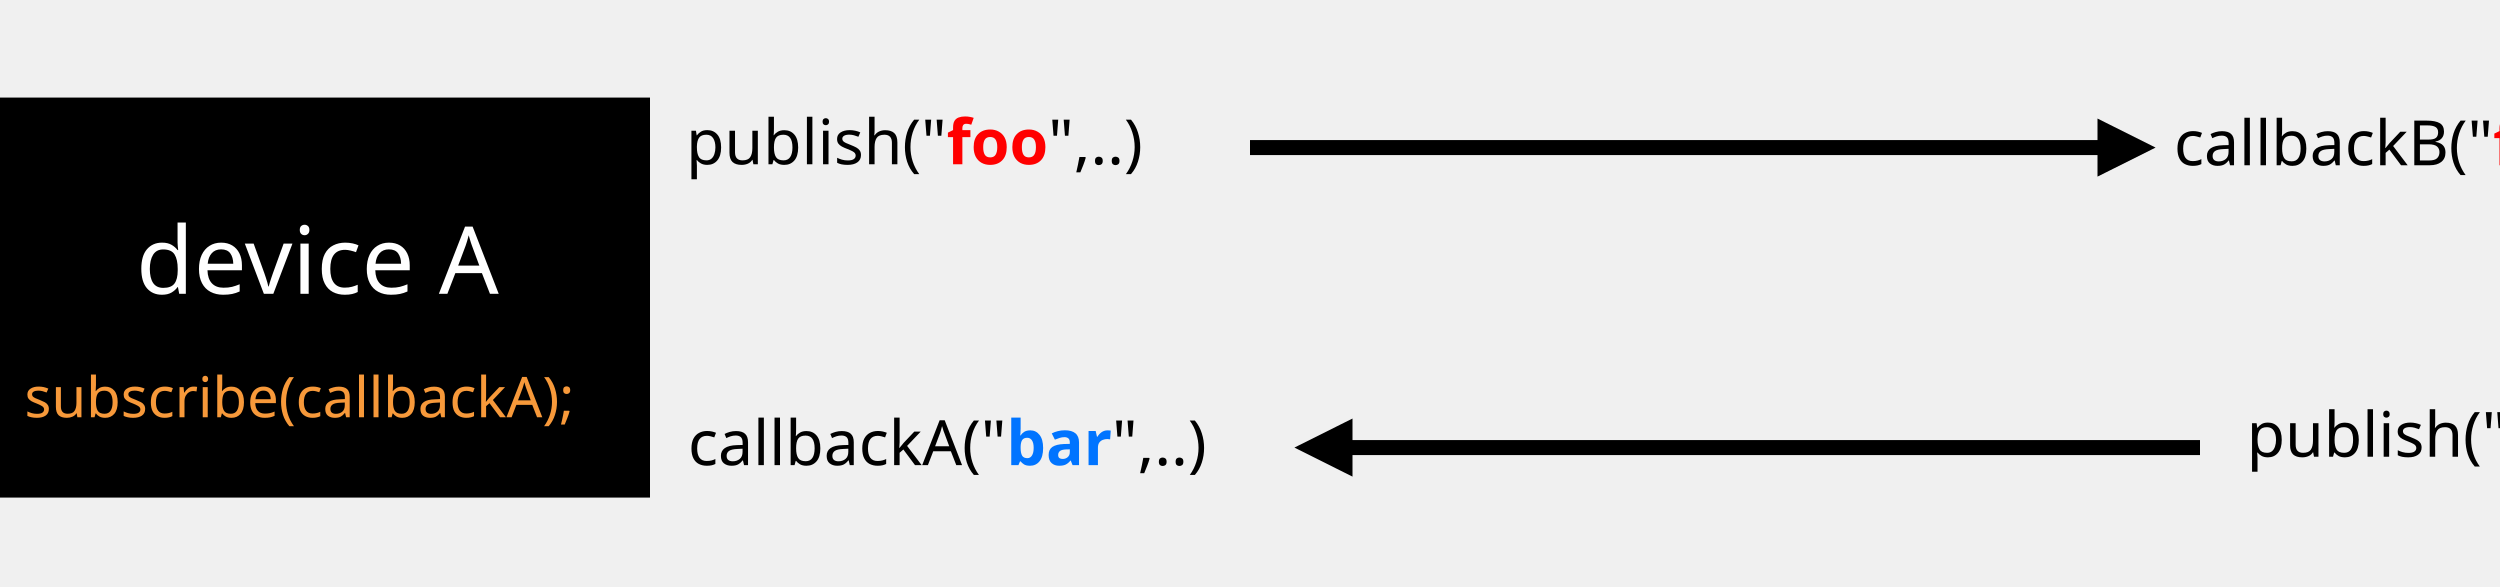
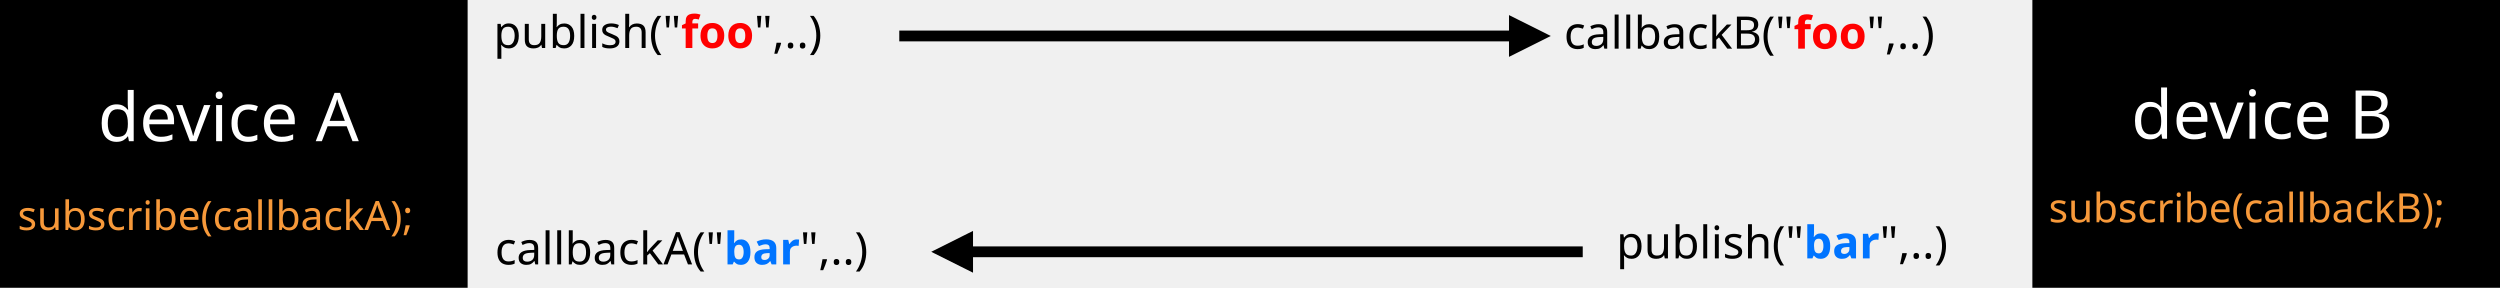
- <svg xmlns="http://www.w3.org/2000/svg" width="141.111mm" height="33.112mm" viewBox="0 0 500 117.325" id="svg2" version="1.1">
+ <svg xmlns="http://www.w3.org/2000/svg" width="196.144mm" height="22.578mm" viewBox="0 0 695 80" id="svg2" version="1.1">
  <defs id="defs4">
    <marker style="overflow:visible" id="marker4536" refX="0" refY="0" orient="auto">
      <path transform="scale(0.4,0.4)" style="fill:#000000;fill-opacity:1;fill-rule:evenodd;stroke:#000000;stroke-width:1pt;stroke-opacity:1" d="m 5.77,0 -8.65,5 0,-10 8.65,5 z" id="path4538" />
    </marker>
    <marker orient="auto" refY="0" refX="0" id="Arrow1Lend" style="overflow:visible">
      <path id="path4151" d="M 0,0 5,-5 -12.5,0 5,5 0,0 Z" style="fill:#000000;fill-opacity:1;fill-rule:evenodd;stroke:#000000;stroke-width:1pt;stroke-opacity:1" transform="matrix(-0.8,0,0,-0.8,-10,0)" />
    </marker>
  </defs>
-   <g id="layer1" transform="translate(-90,-122.8474)">
+   <g id="layer1" transform="translate(-90,-142.3622)">
    <rect style="opacity:1;fill:#000000;fill-opacity:1;stroke:none;stroke-width:2;stroke-linecap:square;stroke-linejoin:bevel;stroke-miterlimit:4;stroke-dasharray:none;stroke-dashoffset:0;stroke-opacity:1" id="rect4138" width="130" height="80" x="90" y="142.362" ry="0" />
    <rect y="142.362" x="655" height="80" width="130" id="rect4140" style="opacity:1;fill:#000000;fill-opacity:1;stroke:none;stroke-width:2;stroke-linecap:square;stroke-linejoin:bevel;stroke-miterlimit:4;stroke-dasharray:none;stroke-dashoffset:0;stroke-opacity:1" />
-     <path style="fill:none;fill-rule:evenodd;stroke:#000000;stroke-width:3;stroke-linecap:butt;stroke-linejoin:miter;stroke-miterlimit:4;stroke-dasharray:none;stroke-opacity:1" d="m 340,152.362 170,0" id="path4142" />
+     <path style="fill:none;fill-rule:evenodd;stroke:#000000;stroke-width:3;stroke-linecap:butt;stroke-linejoin:miter;stroke-miterlimit:4;stroke-dasharray:none;stroke-opacity:1;marker-end:" d="m 340,152.362 170,0" id="path4142" />
    <text xml:space="preserve" style="font-style:normal;font-weight:normal;font-size:18.75px;line-height:125%;font-family:sans-serif;letter-spacing:0px;word-spacing:0px;fill:#ffffff;fill-opacity:1;stroke:none;stroke-width:1px;stroke-linecap:butt;stroke-linejoin:miter;stroke-opacity:1" x="117.23" y="181.612" id="text4780">
      <tspan id="tspan4782" x="117.23" y="181.612">device A</tspan>
    </text>
    <text xml:space="preserve" style="font-style:normal;font-weight:normal;font-size:11.25px;line-height:125%;font-family:sans-serif;letter-spacing:0px;word-spacing:0px;fill:#f7993a;fill-opacity:1;stroke:none;stroke-width:1px;stroke-linecap:butt;stroke-linejoin:miter;stroke-opacity:1" x="94.898" y="206.301" id="text4788">
      <tspan id="tspan4790" x="94.898" y="206.301">subscribe(callbackA);</tspan>
    </text>
-     <text id="text4796" y="206.301" x="659.541" style="font-style:normal;font-weight:normal;font-size:11.25px;line-height:125%;font-family:sans-serif;letter-spacing:0px;word-spacing:0px;fill:#f7993a;fill-opacity:1;stroke:none;stroke-width:1px;stroke-linecap:butt;stroke-linejoin:miter;stroke-opacity:1" xml:space="preserve">
-       <tspan y="206.301" x="659.541" id="tspan4798">subscribe(callbackB);</tspan>
+     <text id="text4796" y="204.158" x="659.541" style="font-style:normal;font-weight:normal;font-size:11.25px;line-height:125%;font-family:sans-serif;letter-spacing:0px;word-spacing:0px;fill:#f7993a;fill-opacity:1;stroke:none;stroke-width:1px;stroke-linecap:butt;stroke-linejoin:miter;stroke-opacity:1" xml:space="preserve">
+       <tspan y="204.158" x="659.541" id="tspan4798">subscribe(callbackB);</tspan>
    </text>
    <text xml:space="preserve" style="font-style:normal;font-weight:normal;font-size:12.5px;line-height:125%;font-family:sans-serif;letter-spacing:0px;word-spacing:0px;fill:#000000;fill-opacity:1;stroke:none;stroke-width:1px;stroke-linecap:butt;stroke-linejoin:miter;stroke-opacity:1" x="227.223" y="155.7" id="text4800">
      <tspan id="tspan4802" x="227.223" y="155.7">publish("<tspan style="font-style:normal;font-variant:normal;font-weight:bold;font-stretch:normal;font-family:sans-serif;-inkscape-font-specification:'sans-serif Bold';fill:#ff0000;fill-opacity:1" id="tspan4820">foo</tspan>",..)</tspan>
    </text>
-     <text id="text4784" y="182.352" x="682.501" style="font-style:normal;font-weight:normal;font-size:18.75px;line-height:125%;font-family:sans-serif;letter-spacing:0px;word-spacing:0px;fill:#ffffff;fill-opacity:1;stroke:none;stroke-width:1px;stroke-linecap:butt;stroke-linejoin:miter;stroke-opacity:1" xml:space="preserve">
-       <tspan y="182.352" x="682.501" id="tspan4786">device B</tspan>
+     <text id="text4784" y="180.923" x="682.501" style="font-style:normal;font-weight:normal;font-size:18.75px;line-height:125%;font-family:sans-serif;letter-spacing:0px;word-spacing:0px;fill:#ffffff;fill-opacity:1;stroke:none;stroke-width:1px;stroke-linecap:butt;stroke-linejoin:miter;stroke-opacity:1" xml:space="preserve">
+       <tspan y="180.923" x="682.501" id="tspan4786">device B</tspan>
    </text>
    <text id="text4808" y="155.892" x="524.806" style="font-style:normal;font-weight:normal;font-size:12.5px;line-height:125%;font-family:sans-serif;letter-spacing:0px;word-spacing:0px;fill:#000000;fill-opacity:1;stroke:none;stroke-width:1px;stroke-linecap:butt;stroke-linejoin:miter;stroke-opacity:1" xml:space="preserve">
      <tspan y="155.892" x="524.806" id="tspan4810">callbackB("<tspan style="font-style:normal;font-variant:normal;font-weight:bold;font-stretch:normal;font-family:sans-serif;-inkscape-font-specification:'sans-serif Bold';fill:#ff0000;fill-opacity:1" id="tspan4830">foo</tspan>",..)</tspan>
    </text>
    <text id="text4812" y="214.191" x="539.347" style="font-style:normal;font-weight:normal;font-size:12.5px;line-height:125%;font-family:sans-serif;letter-spacing:0px;word-spacing:0px;fill:#000000;fill-opacity:1;stroke:none;stroke-width:1px;stroke-linecap:butt;stroke-linejoin:miter;stroke-opacity:1" xml:space="preserve">
      <tspan y="214.191" x="539.347" id="tspan4814">publish("<tspan style="font-style:normal;font-variant:normal;font-weight:bold;font-stretch:normal;font-family:sans-serif;-inkscape-font-specification:'sans-serif Bold';opacity:0.99;fill:#0074ff;fill-opacity:1" id="tspan4852">bar</tspan>",..)</tspan>
    </text>
    <text xml:space="preserve" style="font-style:normal;font-weight:normal;font-size:12.5px;line-height:125%;font-family:sans-serif;letter-spacing:0px;word-spacing:0px;fill:#000000;fill-opacity:1;stroke:none;stroke-width:1px;stroke-linecap:butt;stroke-linejoin:miter;stroke-opacity:1" x="227.606" y="215.872" id="text4816">
      <tspan id="tspan4818" x="227.606" y="215.872">callbackA("<tspan style="font-style:normal;font-variant:normal;font-weight:bold;font-stretch:normal;font-family:sans-serif;-inkscape-font-specification:'sans-serif Bold';fill:#0074ff;fill-opacity:1" id="tspan4842">bar</tspan>",..)</tspan>
    </text>
-     <path style="fill:#000000;fill-opacity:1;fill-rule:evenodd;stroke:#000000;stroke-width:1px;stroke-linecap:butt;stroke-linejoin:miter;stroke-opacity:1" d="m 510,147.362 10,5 -10,5 z" id="path4182" />
-     <path id="path4196" d="m 360,207.362 -10,5 10,5 z" style="fill:#000000;fill-opacity:1;fill-rule:evenodd;stroke:#000000;stroke-width:1px;stroke-linecap:butt;stroke-linejoin:miter;stroke-opacity:1" />
-     <path id="path4198" d="m 360,212.362 170,0" style="fill:none;fill-rule:evenodd;stroke:#000000;stroke-width:3;stroke-linecap:butt;stroke-linejoin:miter;stroke-miterlimit:4;stroke-dasharray:none;stroke-opacity:1" />
+     <path style="fill:#000000;fill-opacity:1;fill-rule:evenodd;stroke:#000000;stroke-width:1px;stroke-linecap:butt;stroke-linejoin:miter;stroke-opacity:1;marker-end:" d="m 510,147.362 10,5 -10,5 z" id="path4182" />
+     <path id="path4196" d="m 360,207.362 -10,5 10,5 z" style="fill:#000000;fill-opacity:1;fill-rule:evenodd;stroke:#000000;stroke-width:1px;stroke-linecap:butt;stroke-linejoin:miter;stroke-opacity:1;marker-end:" />
+     <path id="path4198" d="m 360,212.362 170,0" style="fill:none;fill-rule:evenodd;stroke:#000000;stroke-width:3;stroke-linecap:butt;stroke-linejoin:miter;stroke-miterlimit:4;stroke-dasharray:none;stroke-opacity:1;marker-end:" />
  </g>
</svg>
